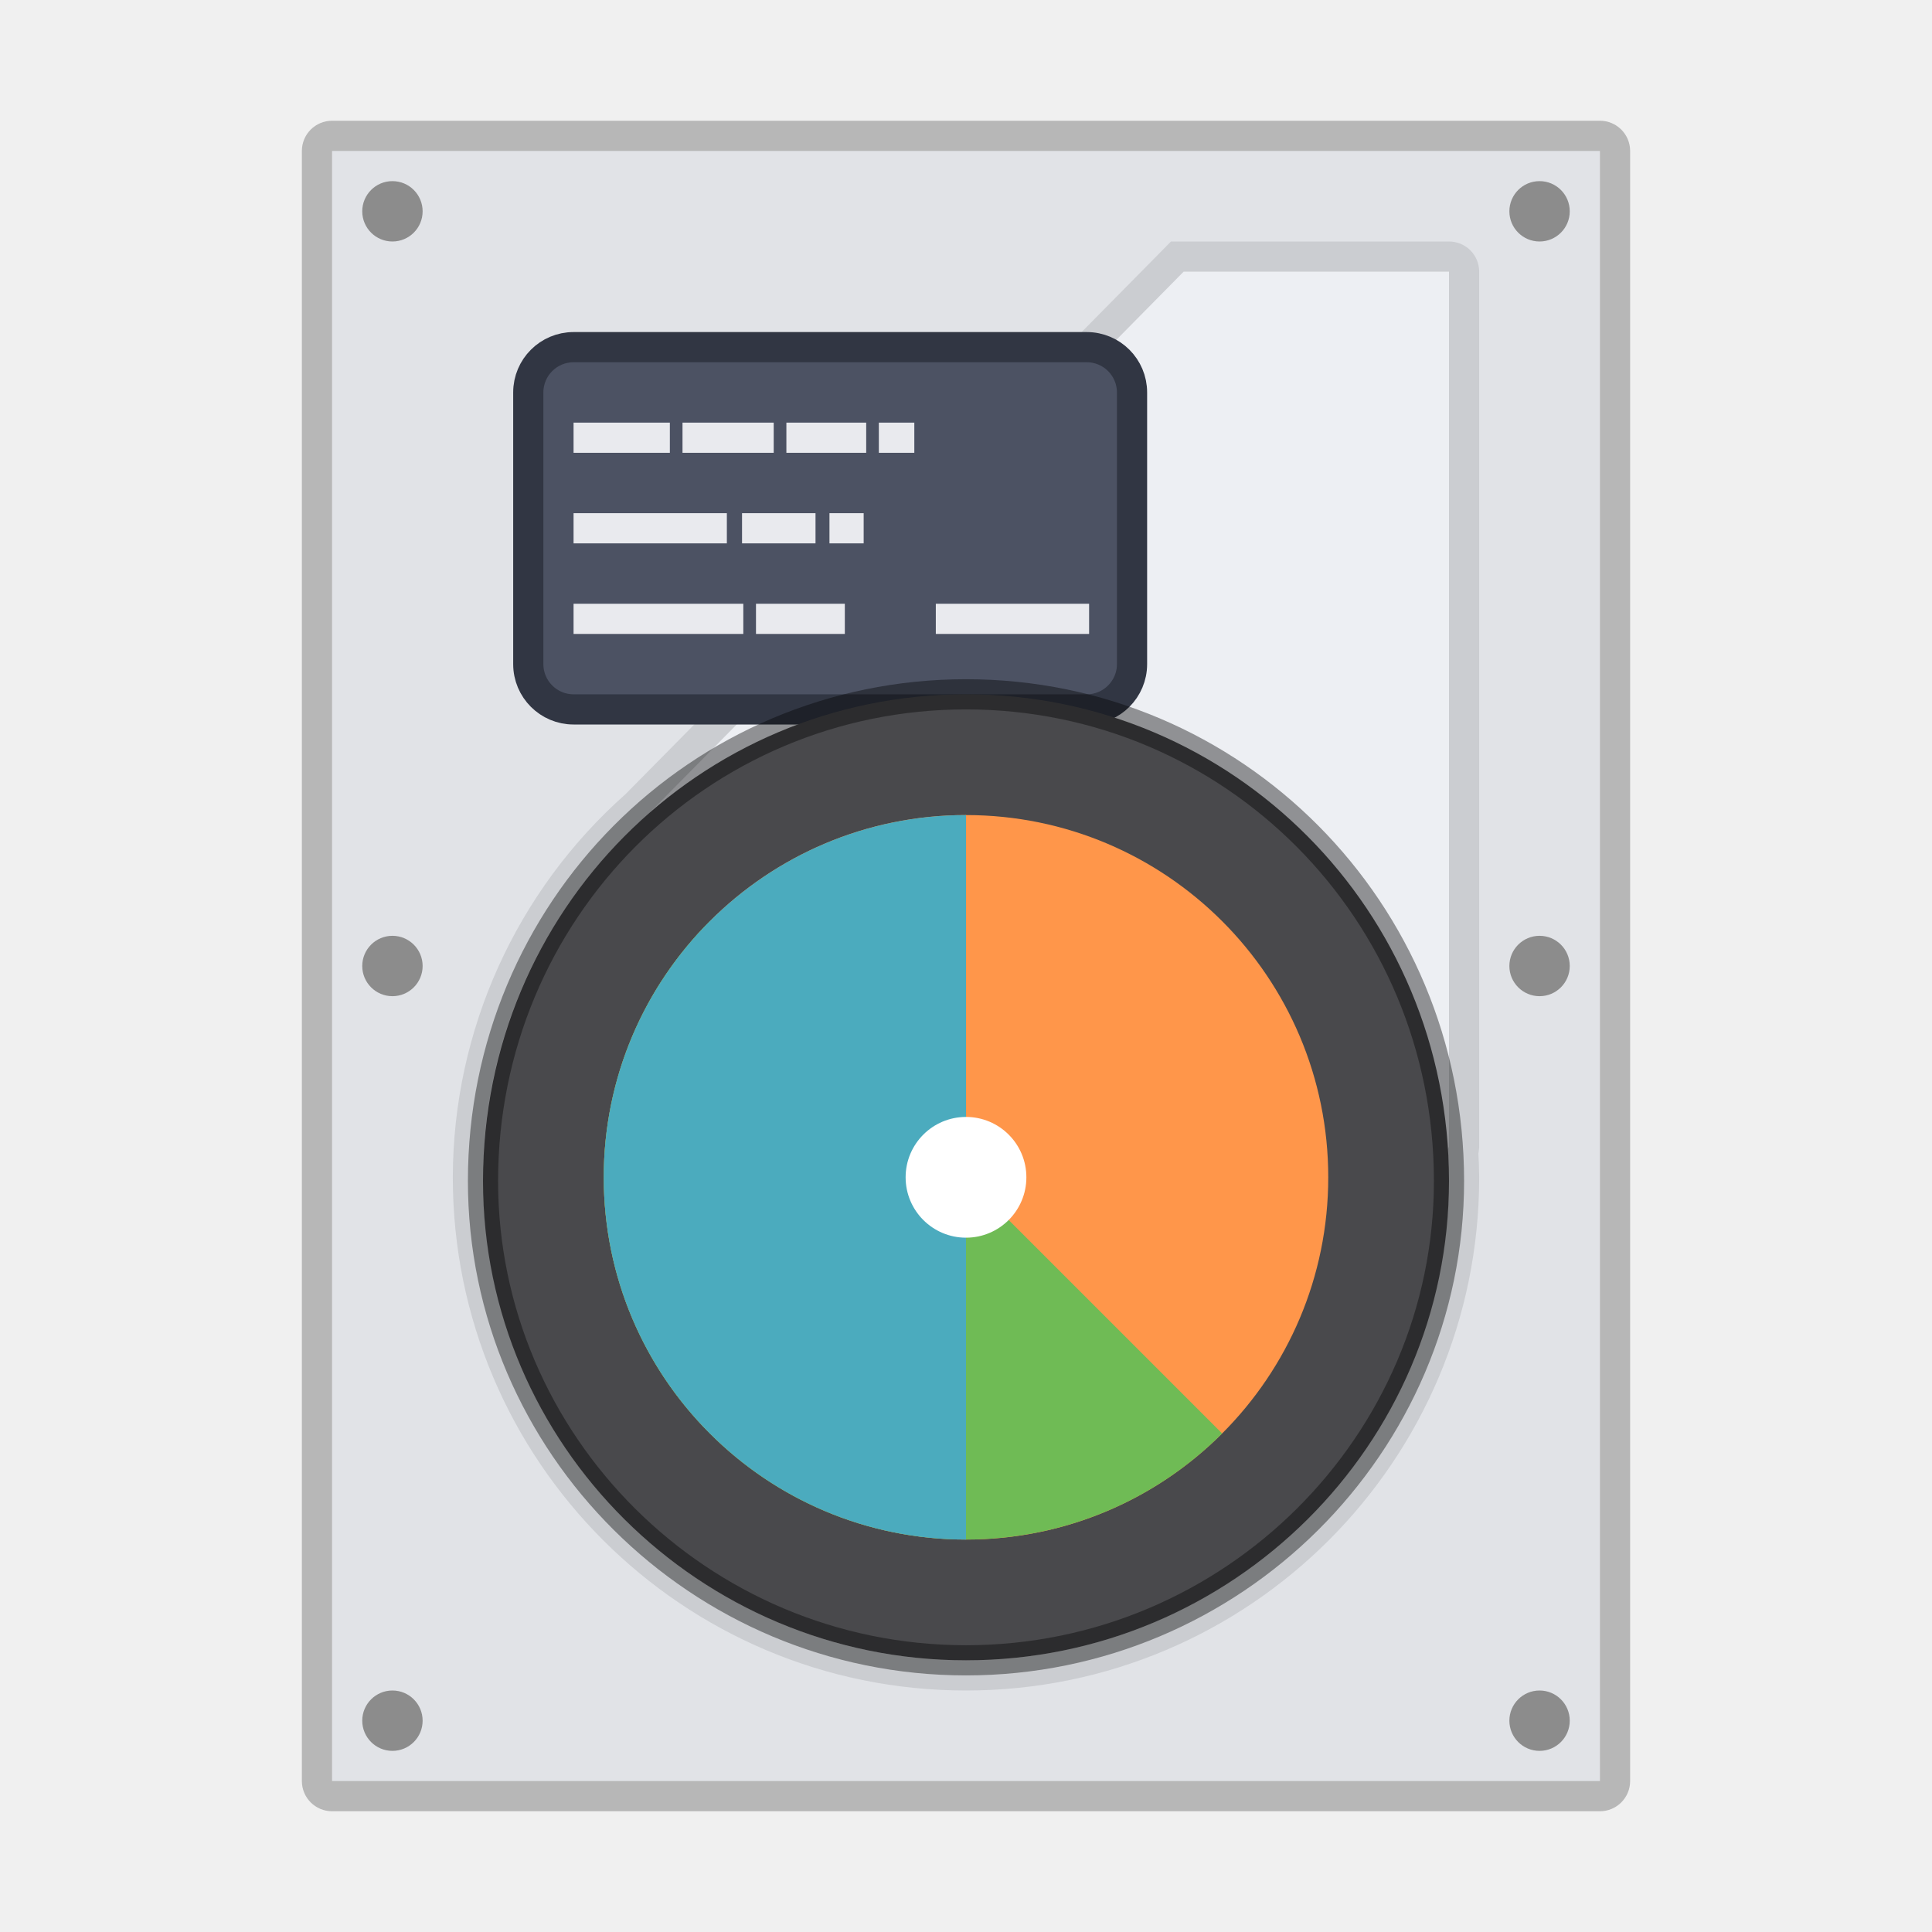
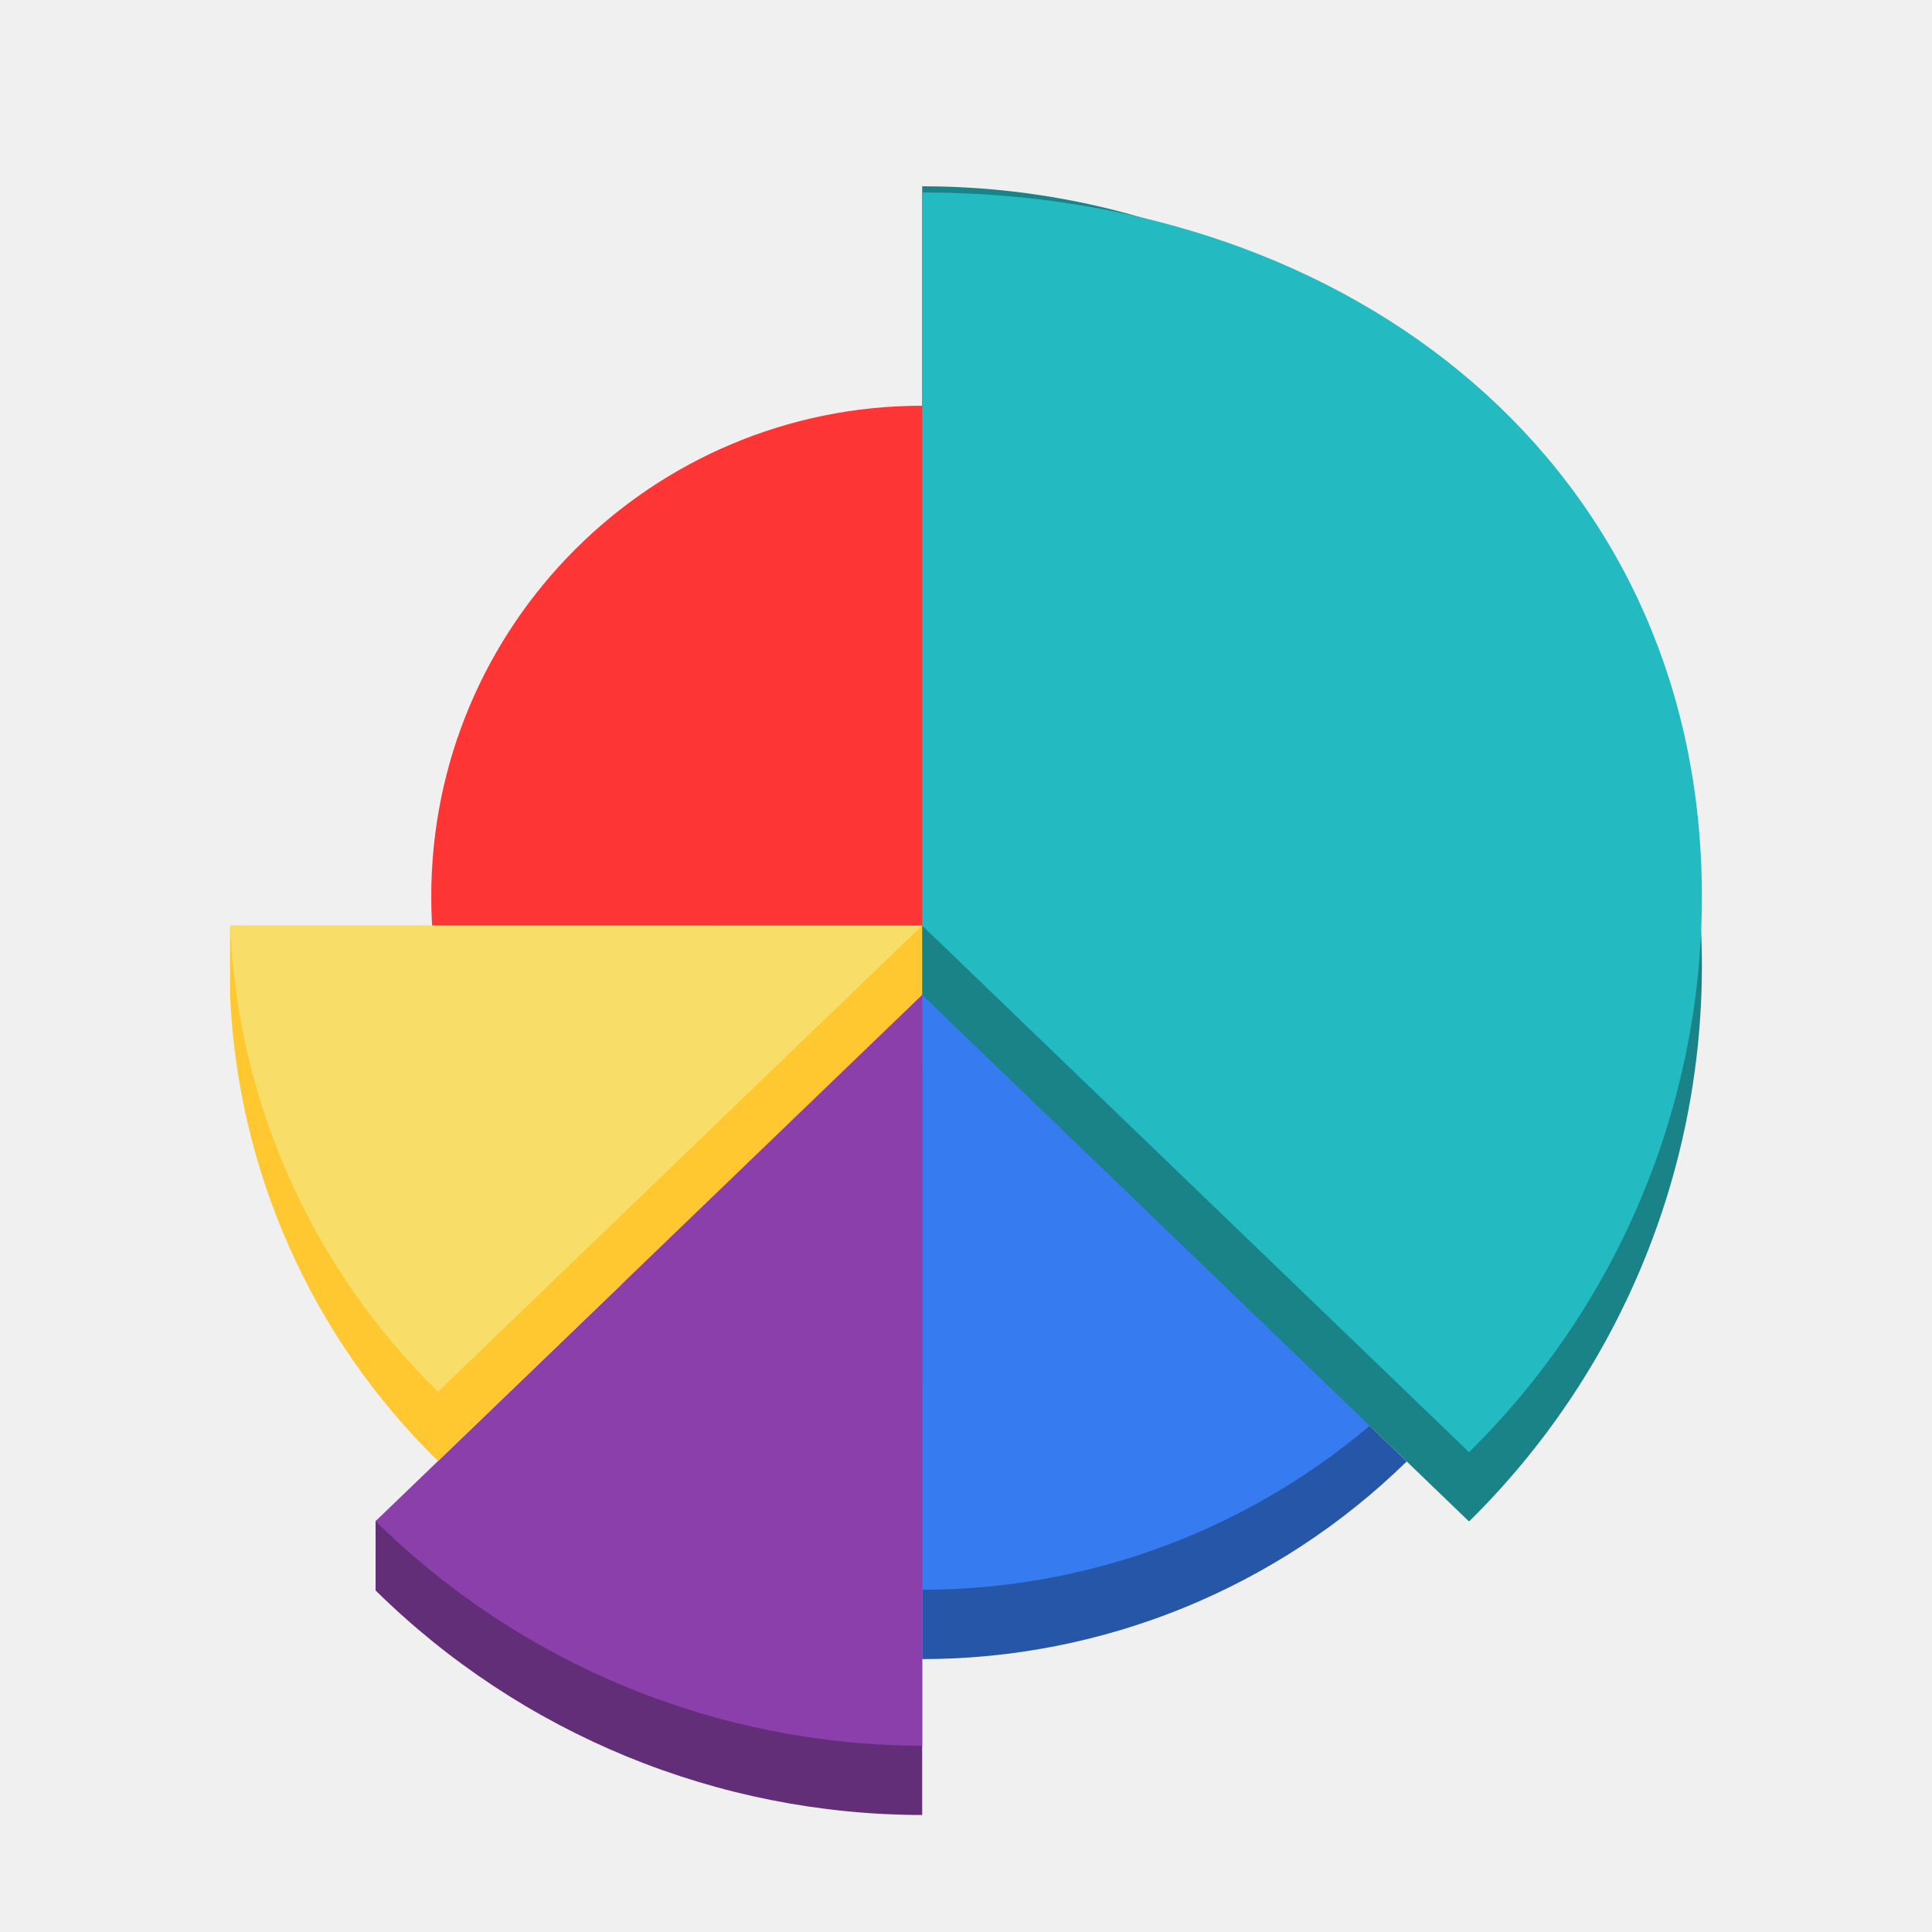
- <svg xmlns="http://www.w3.org/2000/svg" width="64" height="64">
-   <g transform="translate(161 38.64)">
-     <path d="M-150-33.64v54h42v-54z" fill="#e1e3e7" />
-     <rect ry=".5" rx=".5" y="-34.14" x="-150.5" height="55" width="43" fill="none" stroke="#000" stroke-opacity=".24" />
-     <rect ry="1" rx="1" y="-32.64" x="-149" height="2" width="2" fill="#8c8c8c" />
-     <rect ry="1" rx="1" y="-32.64" x="-111" height="2" width="2" fill="#8c8c8c" />
-     <rect ry="1" rx="1" y="17.36" x="-111" height="2" width="2" fill="#8c8c8c" />
-     <rect ry="1" rx="1" y="17.36" x="-149" height="2" width="2" fill="#8c8c8c" />
-     <rect ry="1" rx="1" y="-7.64" x="-149" height="2" width="2" fill="#8c8c8c" />
-     <rect ry="1" rx="1" y="-7.64" x="-111" height="2" width="2" fill="#8c8c8c" />
-     <path d="M-122-30.14l-17.934 18.17A16.5 16.5 0 0 0-145.5.36a16.5 16.5 0 0 0 16.5 16.5A16.5 16.5 0 0 0-112.5.36a16.5 16.5 0 0 0-.03-.852.492.492 0 0 0 .03-.148v-29c0-.277-.223-.5-.5-.5z" fill="#edeff3" stroke="#cbcdd1" />
-     <ellipse ry="6.5" rx="6.5" cy=".36" cx="-129" fill="#e1e3e7" stroke="#cfd1d5" />
-     <rect ry="1.5" rx="1.5" y="-27.14" x="-143.5" height="12" width="20" fill="#4c5263" stroke="#313643" />
-     <path d="M-142-24.64v1h3.19v-1zm3.609 0v1h3.021v-1zm3.441 0v1h2.644v-1zm3.063 0v1h1.175v-1zm-10.113 3v1h5.078v-1zm5.581 0v1h2.434v-1zm2.896 0v1h1.133v-1zm-8.477 3v1h5.623v-1zm6.043 0v1h2.943v-1zm5.957 0v1h5.078v-1z" fill="#e9eaee" />
-   </g>
-   <path d="M48 39.122C48 47.837 40.837 55 32 55s-16-7.163-16-15.878C16 30.164 23.163 23 32 23s16 7.164 16 16.122" fill="#49494c" fill-rule="evenodd" stroke="#000" stroke-opacity=".392" />
-   <g paint-order="markers stroke fill" transform="translate(0 12)">
-     <circle cx="32" cy="27" r="12" fill="#ff964a" />
-     <path d="M23.515 18.515a12 12 0 0 0 0 16.97 12 12 0 0 0 16.97 0z" fill="#6fbb55" />
-     <path d="M32 15a12 12 0 0 0-12 12 12 12 0 0 0 12 12z" fill="#4babbe" />
-     <circle r="2" cy="27" cx="32" fill="#fff" />
-   </g>
+ <svg xmlns="http://www.w3.org/2000/svg" width="512" height="512" version="1.1" viewBox="0 0 384 384">
+   <defs>
+     <clipPath>
+       <rect width="384" height="384" />
+     </clipPath>
+     <clipPath>
+       <rect width="384" height="384" />
+     </clipPath>
+     <clipPath>
+       <rect width="384" height="384" />
+     </clipPath>
+     <clipPath>
+       <rect width="384" height="384" />
+     </clipPath>
+     <clipPath>
+       <rect width="384" height="384" />
+     </clipPath>
+     <clipPath>
+       <rect width="384" height="384" />
+     </clipPath>
+     <clipPath>
+       <rect width="384" height="384" />
+     </clipPath>
+     <clipPath>
+       <rect width="384" height="384" />
+     </clipPath>
+     <clipPath>
+       <rect width="384" height="384" />
+     </clipPath>
+     <clipPath>
+       <rect width="384" height="384" />
+     </clipPath>
+     <clipPath>
+       <rect width="384" height="384" />
+     </clipPath>
+     <clipPath>
+       <rect width="384" height="384" />
+     </clipPath>
+     <clipPath>
+       <rect width="384" height="384" />
+     </clipPath>
+     <clipPath>
+       <rect width="384" height="384" />
+     </clipPath>
+     <clipPath>
+       <rect width="384" height="384" />
+     </clipPath>
+     <clipPath>
+       <rect width="384" height="384" />
+     </clipPath>
+     <clipPath>
+       <rect width="384" height="384" />
+     </clipPath>
+     <clipPath>
+       <rect width="384" height="384" />
+     </clipPath>
+     <clipPath>
+       <rect width="384" height="384" />
+     </clipPath>
+     <clipPath>
+       <rect width="384" height="384" />
+     </clipPath>
+     <clipPath>
+       <rect width="384" height="384" />
+     </clipPath>
+     <clipPath>
+       <rect width="384" height="384" />
+     </clipPath>
+     <clipPath>
+       <rect width="384" height="384" />
+     </clipPath>
+     <clipPath>
+       <rect width="384" height="384" />
+     </clipPath>
+     <clipPath>
+       <rect width="384" height="384" />
+     </clipPath>
+     <clipPath>
+       <rect width="384" height="384" />
+     </clipPath>
+     <clipPath>
+       <rect width="384" height="384" />
+     </clipPath>
+     <clipPath>
+       <rect width="384" height="384" />
+     </clipPath>
+     <clipPath>
+       <rect width="384" height="384" />
+     </clipPath>
+     <clipPath>
+       <rect width="384" height="384" />
+     </clipPath>
+     <clipPath>
+       <rect width="384" height="384" />
+     </clipPath>
+     <clipPath>
+       <rect width="384" height="384" />
+     </clipPath>
+     <clipPath>
+       <rect width="384" height="384" />
+     </clipPath>
+     <clipPath>
+       <rect width="384" height="384" />
+     </clipPath>
+     <clipPath>
+       <rect width="384" height="384" />
+     </clipPath>
+     <clipPath>
+       <rect width="384" height="384" />
+     </clipPath>
+     <clipPath>
+       <rect width="384" height="384" />
+     </clipPath>
+     <clipPath>
+       <rect width="384" height="384" />
+     </clipPath>
+     <clipPath>
+       <rect width="384" height="384" />
+     </clipPath>
+     <clipPath>
+       <rect width="384" height="384" />
+     </clipPath>
+     <clipPath>
+       <rect width="384" height="384" />
+     </clipPath>
+     <clipPath>
+       <rect width="384" height="384" />
+     </clipPath>
+     <clipPath>
+       <rect width="384" height="384" />
+     </clipPath>
+     <clipPath>
+       <rect width="384" height="384" />
+     </clipPath>
+     <clipPath>
+       <rect width="384" height="384" />
+     </clipPath>
+     <clipPath>
+       <rect width="384" height="384" />
+     </clipPath>
+     <clipPath>
+       <rect width="384" height="384" />
+     </clipPath>
+     <clipPath>
+       <rect width="384" height="384" />
+     </clipPath>
+     <clipPath>
+       <rect width="384" height="384" />
+     </clipPath>
+     <clipPath>
+       <rect width="384" height="384" />
+     </clipPath>
+     <clipPath id="c">
+       <path d="m111 119h177v23h-177z" />
+     </clipPath>
+     <clipPath>
+       <path d="m368.64 199.88c0-93.234-75.602-168.75-168.75-168.75-93.152 0-168.75 75.516-168.75 168.75s75.598 168.75 168.75 168.75c93.148 0 168.75-75.516 168.75-168.75z" />
+     </clipPath>
+     <clipPath id="b">
+       <path d="m177 130h45v89h-45z" />
+     </clipPath>
+     <clipPath>
+       <path d="m368.64 199.88c0-93.234-75.602-168.75-168.75-168.75-93.152 0-168.75 75.516-168.75 168.75s75.598 168.75 168.75 168.75c93.148 0 168.75-75.516 168.75-168.75z" />
+     </clipPath>
+     <clipPath id="a">
+       <path d="m111 207h177v89h-177z" />
+     </clipPath>
+     <clipPath>
+       <path d="m368.64 199.88c0-93.234-75.602-168.75-168.75-168.75-93.152 0-168.75 75.516-168.75 168.75s75.598 168.75 168.75 168.75c93.148 0 168.75-75.516 168.75-168.75z" />
+     </clipPath>
+     <clipPath id="d">
+       <rect width="384" height="384" />
+     </clipPath>
+     <g clip-path="url(#d)">
+       <g clip-path="url(#c)" />
+       <g clip-path="url(#b)" />
+       <g clip-path="url(#a)" />
+     </g>
+     <clipPath>
+       <rect width="384" height="384" />
+     </clipPath>
+     <clipPath>
+       <rect width="384" height="384" />
+     </clipPath>
+     <clipPath>
+       <rect width="384" height="384" />
+     </clipPath>
+     <clipPath>
+       <rect width="384" height="384" />
+     </clipPath>
+     <clipPath>
+       <rect width="384" height="384" />
+     </clipPath>
+     <clipPath>
+       <rect width="384" height="384" />
+     </clipPath>
+     <clipPath>
+       <rect width="384" height="384" />
+     </clipPath>
+     <clipPath>
+       <rect width="384" height="384" />
+     </clipPath>
+     <clipPath>
+       <rect width="384" height="384" />
+     </clipPath>
+     <clipPath>
+       <rect width="384" height="384" />
+     </clipPath>
+     <clipPath>
+       <rect width="384" height="384" />
+     </clipPath>
+   </defs>
+   <path d="m183.29 197.74v132.02c36-0.011 70.569-14.109 96.302-39.282z" style="fill:#2656a8;stroke-width:.918" />
+   <path d="m280.87 178.22c0 53.891-43.687 97.578-97.578 97.578-53.891 0-97.578-43.687-97.578-97.578s43.687-97.578 97.578-97.578c53.891 0 97.578 43.687 97.578 97.578z" style="fill:#fd3535;stroke-width:.918" />
+   <path d="m183.29 183.96v132.02c36-0.011 70.569-14.109 96.302-39.282z" style="fill:#367bf0;stroke-width:.918" />
+   <path d="m183.29 37.026v160.72l108.69 104.66c29.597-29.115 46.271-68.89 46.288-110.4 0-85.592-69.385-154.98-154.98-154.98z" style="fill:#198388;stroke-width:.918" />
+   <path d="m183.29 38.25v145.72l108.69 104.66c29.597-29.115 46.271-68.89 46.288-110.4 0-85.592-69.385-139.98-154.98-139.98z" style="fill:#23bac2;stroke-width:.918" />
+   <path d="m183.29 211.51-108.64 90.828-1e-6 13.776c28.954 28.553 67.968 44.581 108.64 44.632z" style="fill:#622e78;stroke-width:.918" />
+   <path d="m183.29 197.74-108.64 104.6c28.954 28.553 67.968 44.581 108.64 44.632z" style="fill:#8a3fab;stroke-width:.918" />
+   <path d="m45.732 197.74c1.489 35.017 16.269 68.154 41.335 92.656l96.219-92.656 3e-3 -13.772-137.56-4e-3z" style="fill:#ffc730;stroke-width:.918" />
+   <path d="m45.732 183.96c1.489 35.017 16.269 68.154 41.335 92.656l96.219-92.656z" style="fill:#f8de68;stroke-width:.918" />
</svg>
